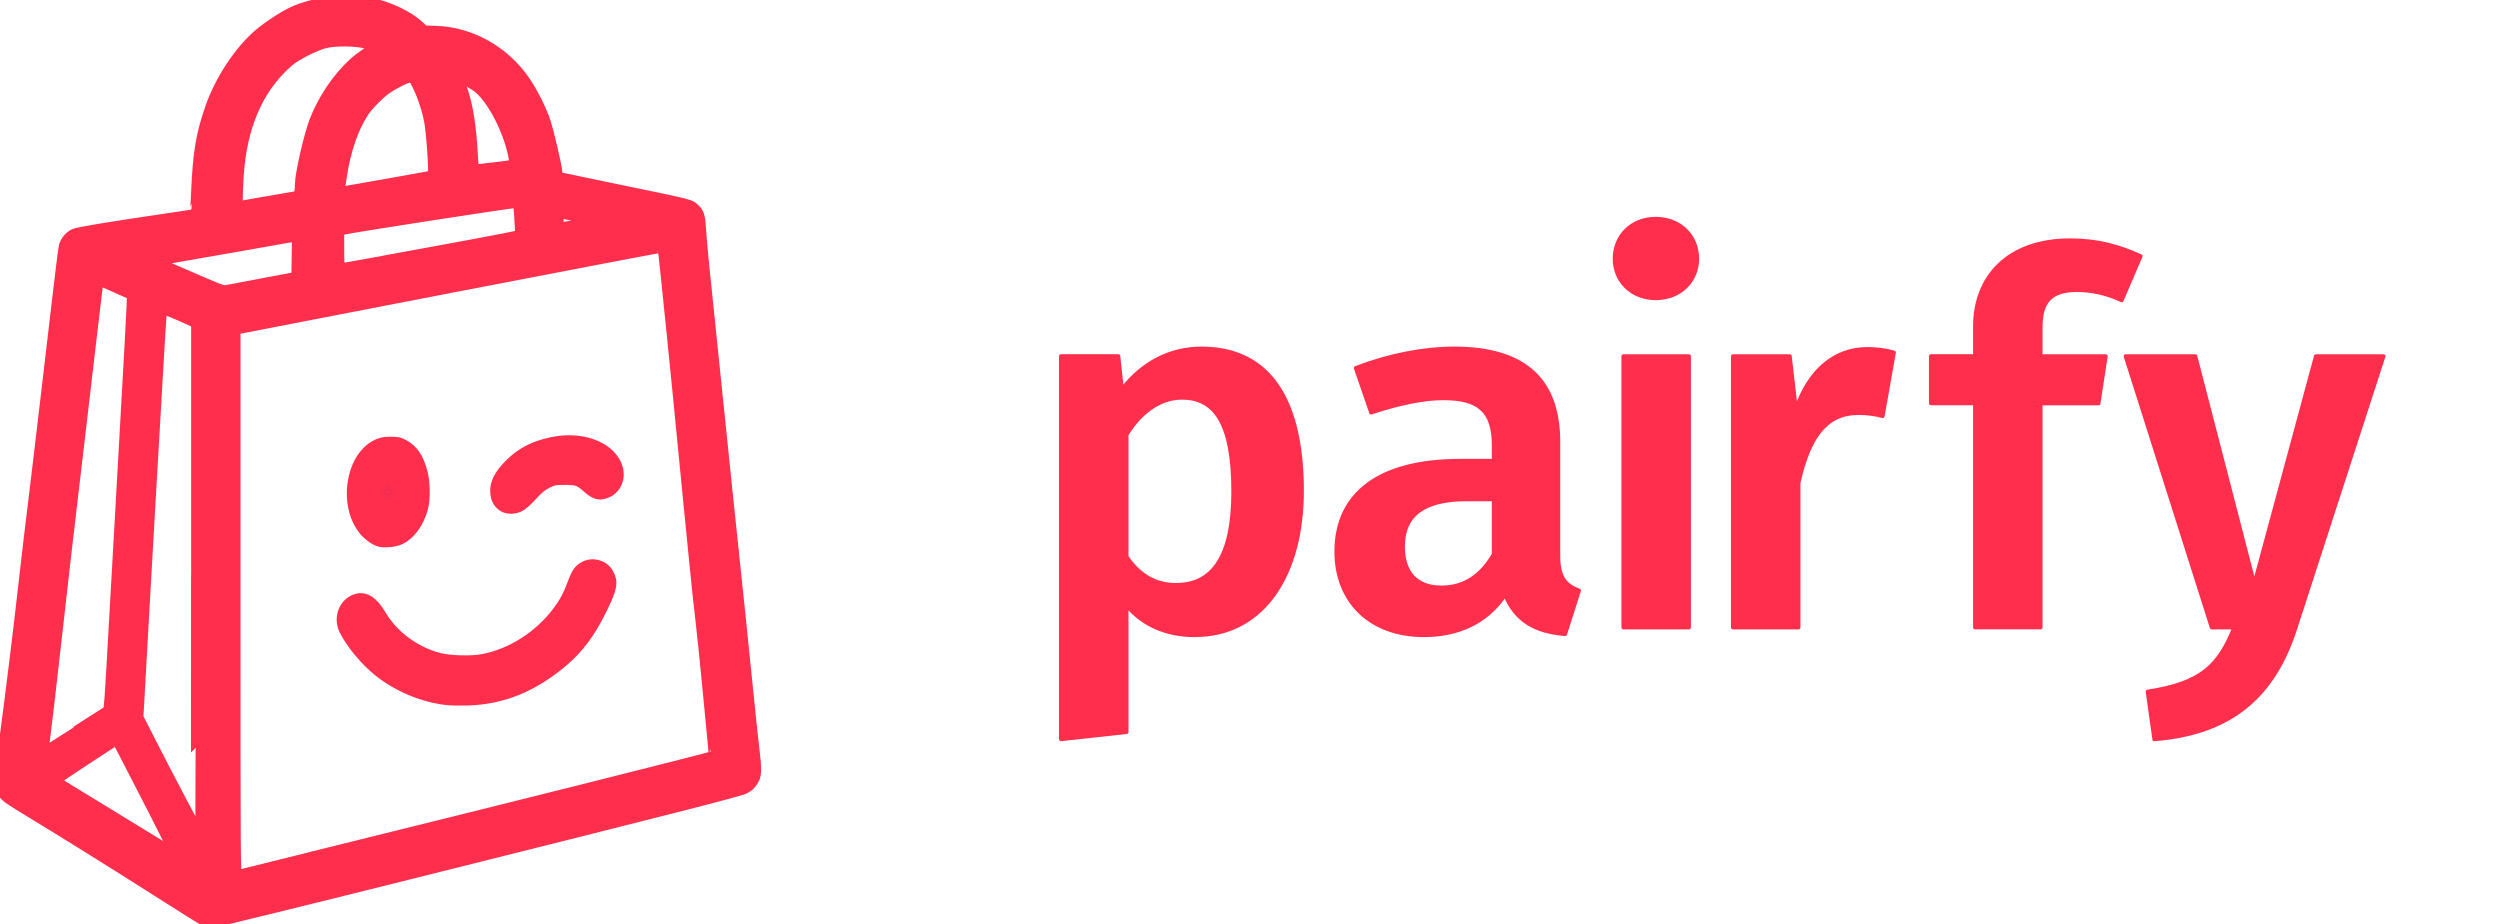
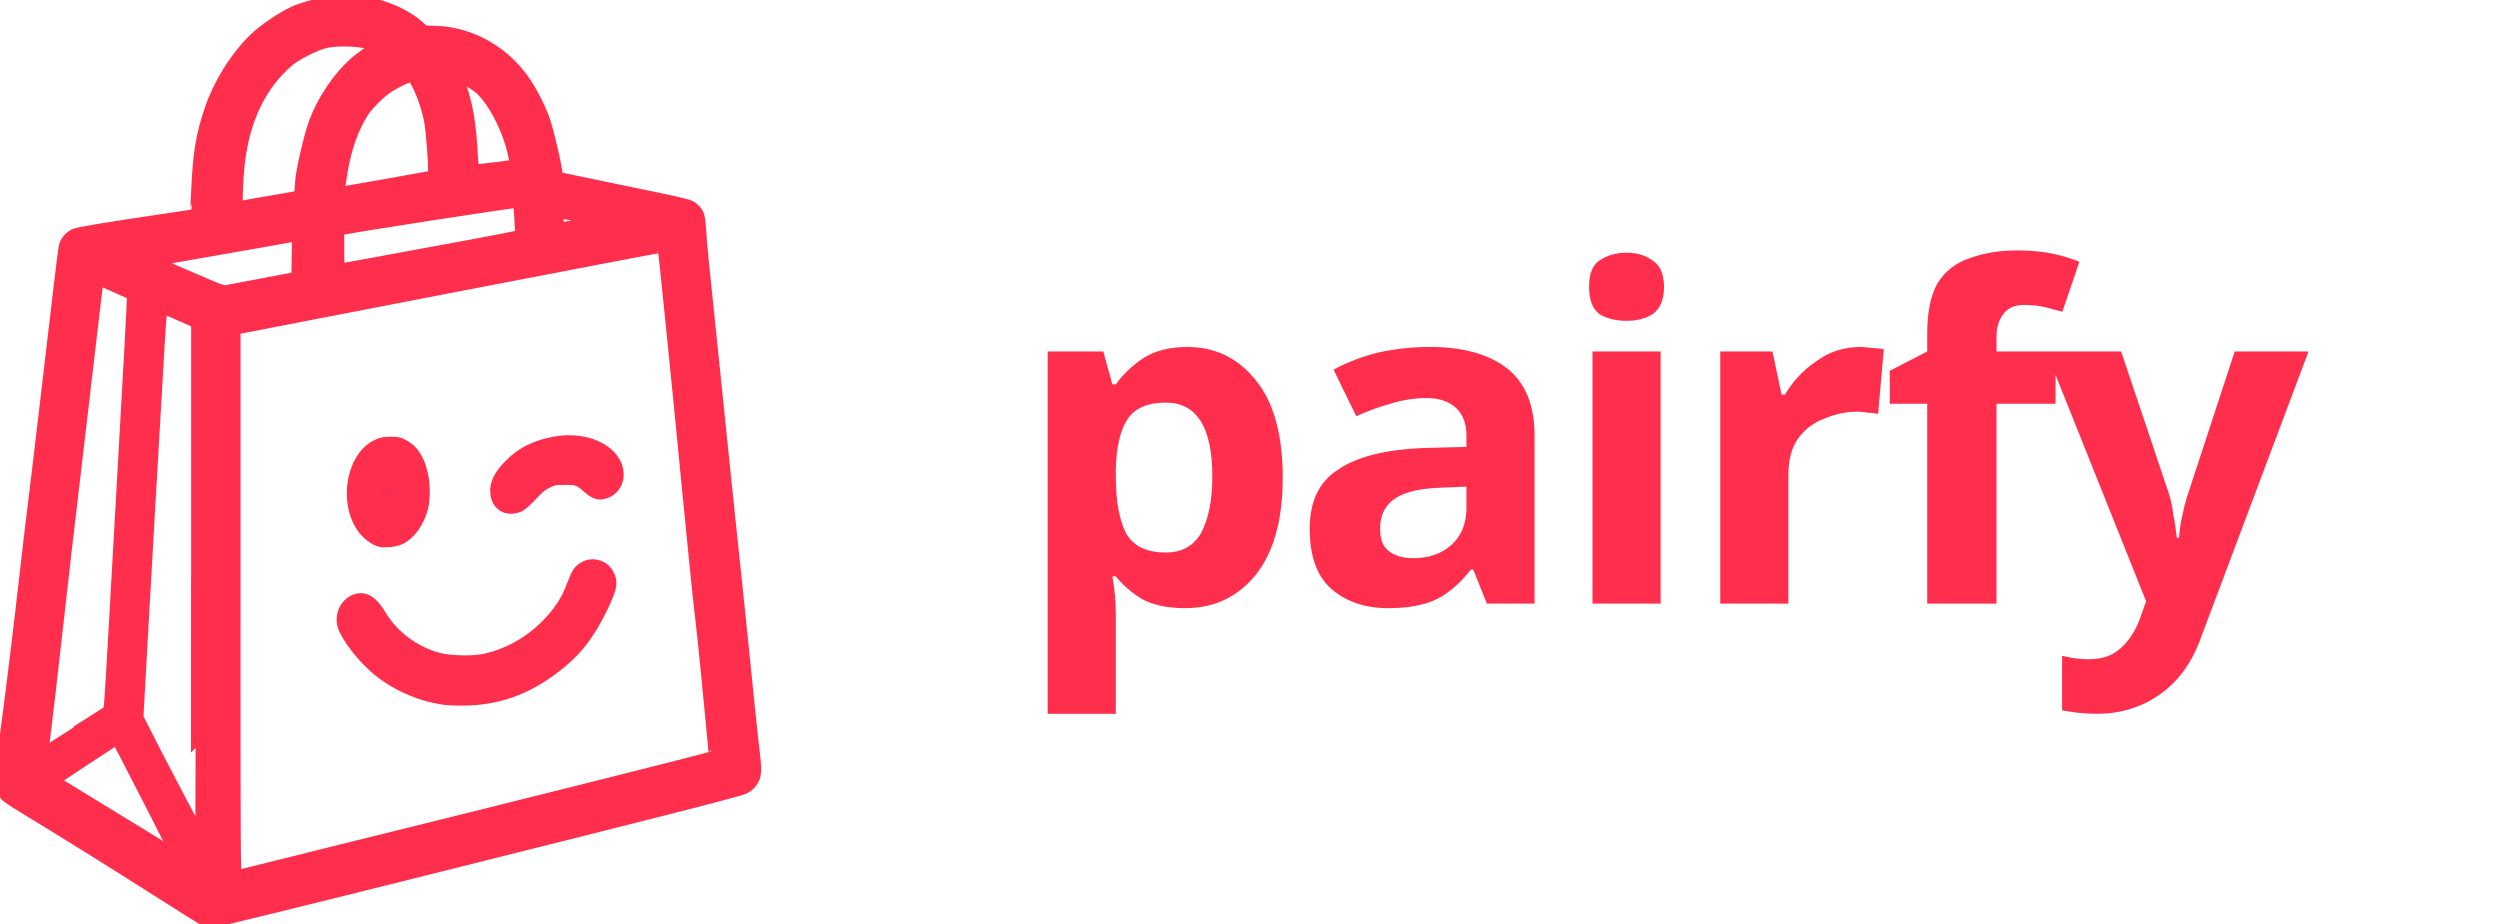
<svg xmlns="http://www.w3.org/2000/svg" width="130" height="48" viewBox="0 0 34.396 12.7" version="1.1" id="svg5">
  <defs id="defs2" />
  <g id="layer1">
    <g id="g11307">
-       <g id="g39821" transform="translate(-0.5291667)">
-         <path d="m 17.059,4.795 c -0.402,0 -0.797,0.176 -1.094,0.564 l -0.049,-0.459 h -0.79 v 5.271 l 0.903,-0.099 V 8.33 c 0.233,0.275 0.557,0.409 0.938,0.409 0.945,0 1.475,-0.84 1.475,-1.983 0,-1.192 -0.409,-1.961 -1.383,-1.961 z M 16.713,8.048 c -0.282,0 -0.508,-0.127 -0.684,-0.388 V 5.98 c 0.176,-0.289 0.445,-0.508 0.762,-0.508 0.452,0 0.706,0.346 0.706,1.291 0,0.903 -0.289,1.284 -0.783,1.284 z" style="font-weight:500;font-size:7.056px;line-height:1.25;font-family:'Fira Sans';-inkscape-font-specification:'Fira Sans Medium';letter-spacing:0.312px;fill:#ff2e4d;stroke:#ff2e4d;stroke-width:0.053;stroke-linecap:round;stroke-linejoin:round;paint-order:stroke fill markers" id="path35847" />
-         <path d="M 21.969,7.646 V 6.079 c 0,-0.826 -0.437,-1.284 -1.432,-1.284 -0.423,0 -0.896,0.092 -1.355,0.268 l 0.212,0.614 c 0.374,-0.127 0.734,-0.198 0.988,-0.198 0.48,0 0.699,0.162 0.699,0.649 V 6.34 H 20.615 c -1.087,0 -1.7,0.437 -1.7,1.249 0,0.677 0.459,1.15 1.207,1.15 0.445,0 0.854,-0.162 1.115,-0.557 0.148,0.36 0.416,0.508 0.826,0.543 l 0.191,-0.6 C 22.068,8.055 21.969,7.949 21.969,7.646 Z M 20.361,8.083 c -0.346,0 -0.529,-0.205 -0.529,-0.564 0,-0.437 0.289,-0.649 0.875,-0.649 h 0.374 v 0.755 C 20.911,7.921 20.678,8.083 20.361,8.083 Z" style="font-weight:500;font-size:7.056px;line-height:1.25;font-family:'Fira Sans';-inkscape-font-specification:'Fira Sans Medium';letter-spacing:0.312px;fill:#ff2e4d;stroke:#ff2e4d;stroke-width:0.053;stroke-linecap:round;stroke-linejoin:round;paint-order:stroke fill markers" id="path35849" />
-         <path d="m 23.308,3.01 c -0.332,0 -0.564,0.24 -0.564,0.55 0,0.303 0.233,0.543 0.564,0.543 0.339,0 0.572,-0.24 0.572,-0.543 0,-0.31 -0.233,-0.55 -0.572,-0.55 z m 0.459,1.891 H 22.864 v 3.732 h 0.903 z" style="font-weight:500;font-size:7.056px;line-height:1.25;font-family:'Fira Sans';-inkscape-font-specification:'Fira Sans Medium';letter-spacing:0.312px;fill:#ff2e4d;stroke:#ff2e4d;stroke-width:0.053;stroke-linecap:round;stroke-linejoin:round;paint-order:stroke fill markers" id="path35851" />
-         <path d="m 26.213,4.802 c -0.437,0 -0.797,0.296 -0.974,0.833 l -0.085,-0.734 h -0.783 v 3.732 h 0.903 v -1.99 c 0.141,-0.628 0.374,-0.96 0.826,-0.96 0.127,0 0.219,0.014 0.332,0.042 l 0.155,-0.875 c -0.12,-0.035 -0.24,-0.049 -0.374,-0.049 z" style="font-weight:500;font-size:7.056px;line-height:1.25;font-family:'Fira Sans';-inkscape-font-specification:'Fira Sans Medium';letter-spacing:0.312px;fill:#ff2e4d;stroke:#ff2e4d;stroke-width:0.053;stroke-linecap:round;stroke-linejoin:round;paint-order:stroke fill markers" id="path35853" />
-         <path d="m 29.106,3.991 c 0.176,0 0.388,0.035 0.614,0.141 L 29.981,3.525 C 29.691,3.391 29.388,3.306 29.014,3.306 c -0.861,0 -1.312,0.508 -1.312,1.185 v 0.409 h -0.607 v 0.649 h 0.607 v 3.083 h 0.903 V 5.55 h 0.797 l 0.099,-0.649 H 28.605 V 4.506 c 0,-0.353 0.134,-0.515 0.501,-0.515 z" style="font-weight:500;font-size:7.056px;line-height:1.25;font-family:'Fira Sans';-inkscape-font-specification:'Fira Sans Medium';letter-spacing:0.312px;fill:#ff2e4d;stroke:#ff2e4d;stroke-width:0.053;stroke-linecap:round;stroke-linejoin:round;paint-order:stroke fill markers" id="path35855" />
-         <path d="M 33.323,4.901 H 32.392 L 31.545,8.034 30.734,4.901 h -0.96 l 1.185,3.732 h 0.31 c -0.212,0.529 -0.452,0.769 -1.192,0.882 l 0.092,0.656 c 1.108,-0.085 1.658,-0.649 1.94,-1.524 z" style="font-weight:500;font-size:7.056px;line-height:1.25;font-family:'Fira Sans';-inkscape-font-specification:'Fira Sans Medium';letter-spacing:0.312px;fill:#ff2e4d;stroke:#ff2e4d;stroke-width:0.053;stroke-linecap:round;stroke-linejoin:round;paint-order:stroke fill markers" id="path35857" />
-         <rect style="fill:#000000;fill-opacity:0;stroke:none;stroke-width:0.104;stroke-linecap:round;stroke-linejoin:round;paint-order:stroke markers fill" id="rect36687" width="0.397" height="10.525" x="18.478" y="1.009" />
-         <rect style="fill:#000000;fill-opacity:0;stroke:none;stroke-width:0.103;stroke-linecap:round;stroke-linejoin:round;paint-order:stroke markers fill" id="rect36687-3" width="0.397" height="10.365" x="22.295" y="1.567" />
-         <rect style="fill:#000000;fill-opacity:0;stroke:none;stroke-width:0.1;stroke-linecap:round;stroke-linejoin:round;paint-order:stroke markers fill" id="rect36687-3-6" width="0.397" height="9.906" x="23.923" y="1.189" />
-         <rect style="fill:#000000;fill-opacity:0;stroke:none;stroke-width:0.097;stroke-linecap:round;stroke-linejoin:round;paint-order:stroke markers fill" id="rect36687-3-6-5" width="0.397" height="9.219" x="26.642" y="2.292" />
-       </g>
      <g id="g847">
        <path style="fill:#000000;fill-opacity:0.03;stroke:#2563eb;stroke-width:0.079;stroke-miterlimit:4;stroke-dasharray:none;stroke-opacity:0" d="m 5.314,6.98 c -0.002,-5.961e-4 -0.007,-0.004 -0.04,-0.023 -0.015,-0.008 -0.033,-0.019 -0.041,-0.024 -0.008,-0.005 -0.018,-0.011 -0.023,-0.013 -0.004,-0.002 -0.019,-0.011 -0.034,-0.019 -0.014,-0.008 -0.03,-0.017 -0.036,-0.021 -0.012,-0.007 -0.022,-0.013 -0.037,-0.021 -0.006,-0.003 -0.011,-0.006 -0.012,-0.007 -7.948e-4,-7.949e-4 -0.002,-0.003 -0.003,-0.004 l -0.001,-0.003 1.471e-4,-0.128 1.491e-4,-0.128 0.002,-0.003 c 0.002,-0.003 0.003,-0.004 0.009,-0.007 0.004,-0.002 0.011,-0.006 0.017,-0.01 0.014,-0.008 0.027,-0.016 0.035,-0.02 0.003,-0.002 0.009,-0.005 0.013,-0.007 0.004,-0.002 0.019,-0.011 0.034,-0.02 0.015,-0.009 0.031,-0.018 0.037,-0.021 0.005,-0.003 0.013,-0.008 0.018,-0.011 0.005,-0.003 0.013,-0.008 0.019,-0.011 0.006,-0.003 0.018,-0.01 0.027,-0.016 l 0.017,-0.01 h 0.004 c 0.004,0 0.004,0 0.016,0.007 0.007,0.004 0.015,0.009 0.019,0.011 0.004,0.002 0.018,0.01 0.032,0.018 0.014,0.008 0.028,0.016 0.031,0.018 0.003,0.002 0.013,0.007 0.02,0.012 0.008,0.005 0.016,0.009 0.019,0.011 0.005,0.003 0.029,0.017 0.033,0.019 0.001,5.962e-4 0.007,0.004 0.013,0.008 0.006,0.004 0.012,0.007 0.013,0.008 0.015,0.008 0.03,0.017 0.031,0.018 7.949e-4,5.96e-4 0.002,0.002 0.003,0.004 l 0.001,0.003 -6e-6,0.127 -6.1e-6,0.127 -0.001,0.003 c -0.002,0.004 -0.004,0.006 -0.013,0.011 -0.011,0.006 -0.024,0.013 -0.028,0.016 -0.002,0.001 -0.014,0.008 -0.025,0.015 -0.03,0.017 -0.062,0.036 -0.069,0.039 -0.003,0.002 -0.013,0.008 -0.023,0.014 -0.01,0.006 -0.021,0.012 -0.024,0.014 -0.003,0.002 -0.011,0.006 -0.017,0.01 -0.006,0.004 -0.015,0.008 -0.018,0.011 -0.007,0.004 -0.007,0.004 -0.011,0.004 -0.002,8.55e-5 -0.005,-7.95e-5 -0.005,-3.975e-4 z m -0.004,-0.055 V 6.895 l -0.008,-0.013 c -0.004,-0.007 -0.01,-0.016 -0.012,-0.02 -0.002,-0.004 -0.009,-0.016 -0.015,-0.026 L 5.264,6.817 h -0.051 -0.051 l -0.016,0.01 c -0.009,0.005 -0.019,0.011 -0.022,0.013 l -0.006,0.003 0.006,0.003 c 0.008,0.005 0.034,0.02 0.047,0.027 0.006,0.003 0.022,0.013 0.035,0.02 0.027,0.016 0.027,0.016 0.053,0.03 0.01,0.006 0.025,0.015 0.035,0.02 0.009,0.005 0.017,0.01 0.017,0.01 1.987e-4,5.9e-6 3.976e-4,-0.013 3.976e-4,-0.029 z m 0.028,0.022 c 0.024,-0.014 0.035,-0.02 0.042,-0.024 0.004,-0.002 0.007,-0.004 0.007,-0.004 1.35e-4,0 0.001,-5.962e-4 0.002,-0.001 0.001,-7.949e-4 0.013,-0.007 0.025,-0.015 0.023,-0.013 0.056,-0.032 0.063,-0.036 0.002,-0.001 0.01,-0.006 0.017,-0.01 0.019,-0.011 0.023,-0.013 0.023,-0.014 -2e-6,-1.59e-4 -0.002,-0.002 -0.005,-0.003 -0.003,-0.002 -0.009,-0.005 -0.014,-0.008 -0.005,-0.003 -0.012,-0.007 -0.017,-0.01 l -0.009,-0.005 -0.051,9.8e-6 -0.051,1.2e-5 -0.003,0.006 c -0.002,0.003 -0.007,0.013 -0.013,0.022 -0.005,0.009 -0.013,0.022 -0.017,0.029 -0.004,0.007 -0.009,0.015 -0.011,0.018 l -0.003,0.005 -5.9e-6,0.029 c -4e-6,0.016 1.213e-4,0.029 1.987e-4,0.029 1.55e-4,0 0.006,-0.003 0.012,-0.007 z m -0.011,-0.097 c 0.005,-0.008 0.011,-0.019 0.014,-0.024 l 0.005,-0.009 -0.028,-1.491e-4 c -0.016,-8.14e-5 -0.028,-4.76e-5 -0.028,7.56e-5 -1.253e-4,1.251e-4 0.004,0.007 0.009,0.016 0.005,0.009 0.011,0.02 0.014,0.024 0.003,0.005 0.005,0.008 0.005,0.008 1.987e-4,-1.986e-4 0.004,-0.007 0.009,-0.015 z M 5.111,6.827 c 0.001,-9.937e-4 0.005,-0.003 0.007,-0.004 0.002,-0.001 0.005,-0.003 0.006,-0.003 7.949e-4,-3.976e-4 0.007,-0.004 0.014,-0.008 0.007,-0.004 0.014,-0.008 0.016,-0.009 l 0.004,-0.002 0.009,-0.015 c 0.016,-0.028 0.04,-0.068 0.04,-0.068 0,-1.032e-4 -0.001,-0.002 -0.003,-0.004 -0.003,-0.005 -0.013,-0.022 -0.021,-0.035 -0.003,-0.005 -0.008,-0.013 -0.011,-0.018 -0.003,-0.004 -0.005,-0.009 -0.005,-0.009 -3.974e-4,-5.962e-4 -0.003,-0.004 -0.005,-0.008 l -0.004,-0.007 -0.014,-0.008 c -0.014,-0.008 -0.024,-0.014 -0.031,-0.018 l -0.004,-0.002 v 0.111 c 0,0.061 1.708e-4,0.111 3.974e-4,0.111 1.987e-4,0 0.002,-7.951e-4 0.003,-0.002 z M 5.528,6.717 V 6.606 L 5.527,6.607 c -0.003,0.002 -0.032,0.019 -0.041,0.024 -0.004,0.002 -0.007,0.004 -0.007,0.004 -8.75e-5,1.848e-4 -0.002,0.004 -0.005,0.008 -0.002,0.004 -0.009,0.016 -0.015,0.026 -0.006,0.01 -0.012,0.02 -0.013,0.022 -0.003,0.005 -0.01,0.017 -0.011,0.019 -7.951e-4,0.001 -0.002,0.003 -0.003,0.005 -0.001,0.002 -0.001,0.003 -7.95e-4,0.003 3.974e-4,5.962e-4 0.003,0.004 0.005,0.008 0.027,0.047 0.042,0.072 0.043,0.073 5.962e-4,5.961e-4 0.006,0.004 0.012,0.008 0.006,0.004 0.017,0.01 0.024,0.014 0.007,0.004 0.013,0.007 0.013,0.007 1.986e-4,6e-6 3.974e-4,-0.05 3.974e-4,-0.111 z m -0.279,0.075 c -5.962e-4,-9.936e-4 -0.005,-0.009 -0.01,-0.017 -0.005,-0.008 -0.011,-0.02 -0.014,-0.025 -0.003,-0.005 -0.006,-0.01 -0.006,-0.01 0,-0.002 -0.002,5.961e-4 -0.008,0.012 -0.004,0.007 -0.01,0.018 -0.014,0.024 -0.004,0.006 -0.008,0.013 -0.009,0.015 l -0.002,0.003 h 0.032 0.032 z m 0.114,-0.005 c 0.008,-0.013 0.024,-0.041 0.032,-0.055 l 0.008,-0.015 -0.007,-0.012 c -0.004,-0.007 -0.01,-0.016 -0.013,-0.022 -0.003,-0.005 -0.009,-0.015 -0.012,-0.021 -0.004,-0.006 -0.008,-0.014 -0.01,-0.017 l -0.003,-0.005 -0.041,-7.9e-6 -0.041,-5.9e-6 -0.002,0.003 c -0.002,0.003 -0.016,0.027 -0.034,0.058 l -0.009,0.016 9.938e-4,0.002 c 0.004,0.007 0.016,0.027 0.025,0.043 0.003,0.005 0.009,0.015 0.012,0.021 l 0.007,0.011 0.041,-1.469e-4 0.041,-1.492e-4 0.004,-0.007 z m 0.085,0.006 c 0,-1.987e-4 -0.003,-0.005 -0.006,-0.011 -0.003,-0.006 -0.01,-0.018 -0.015,-0.027 -0.005,-0.009 -0.01,-0.017 -0.01,-0.017 -1.588e-4,-4e-6 -0.003,0.005 -0.007,0.012 -0.004,0.007 -0.008,0.014 -0.01,0.017 -0.006,0.01 -0.015,0.025 -0.015,0.026 -1.075e-4,1.987e-4 0.014,3.974e-4 0.031,3.974e-4 0.017,0 0.031,-1.945e-4 0.031,-3.974e-4 z M 5.235,6.669 c 0.009,-0.015 0.016,-0.027 0.016,-0.027 0,-1.43e-4 -0.014,-1.987e-4 -0.032,-1.987e-4 -0.018,0 -0.032,1.094e-4 -0.032,1.987e-4 0,1.332e-4 0.002,0.003 0.004,0.006 0.002,0.003 0.005,0.009 0.007,0.012 0.003,0.005 0.011,0.019 0.016,0.027 0.001,0.003 0.003,0.006 0.004,0.007 7.949e-4,0.001 0.002,0.002 0.002,0.002 1.987e-4,-1.987e-4 0.007,-0.013 0.016,-0.027 z m 0.186,0.022 c 0.002,-0.003 0.006,-0.01 0.009,-0.016 0.003,-0.006 0.009,-0.016 0.013,-0.022 0.004,-0.006 0.007,-0.012 0.007,-0.012 0,-1.152e-4 -0.014,-1.987e-4 -0.032,-1.987e-4 h -0.032 l 0.007,0.012 c 0.004,0.007 0.008,0.013 0.009,0.015 9.937e-4,0.002 0.005,0.008 0.008,0.014 0.004,0.006 0.007,0.012 0.007,0.013 3.975e-4,7.95e-4 7.949e-4,0.001 9.936e-4,0.001 1.989e-4,1.9e-6 0.002,-0.002 0.004,-0.005 z M 5.264,6.617 c 0.001,-0.002 0.02,-0.034 0.036,-0.062 l 0.01,-0.017 v -0.029 c 0,-0.02 -1.887e-4,-0.029 -5.962e-4,-0.029 -3.974e-4,0 -0.003,0.002 -0.007,0.004 -0.003,0.002 -0.007,0.004 -0.009,0.005 -0.001,7.949e-4 -0.006,0.004 -0.011,0.007 -0.008,0.004 -0.024,0.014 -0.029,0.017 -0.001,5.962e-4 -0.006,0.003 -0.01,0.006 -0.005,0.003 -0.013,0.007 -0.018,0.01 -0.005,0.003 -0.016,0.01 -0.025,0.015 -0.009,0.005 -0.025,0.014 -0.036,0.021 -0.018,0.01 -0.025,0.014 -0.042,0.024 -0.003,0.001 -0.005,0.003 -0.005,0.003 -1.073e-4,3.974e-4 0.001,0.001 0.003,0.002 0.002,7.949e-4 0.004,0.002 0.006,0.003 0.028,0.017 0.035,0.021 0.035,0.021 3.974e-4,3.975e-4 0.021,5.963e-4 0.051,5.963e-4 h 0.05 z m 0.083,0.002 c 0,-3.974e-4 -0.002,-0.004 -0.009,-0.015 -0.007,-0.012 -0.009,-0.016 -0.014,-0.025 -0.003,-0.005 -0.005,-0.009 -0.006,-0.009 -7.951e-4,-7.95e-4 -5.962e-4,-7.95e-4 -0.008,0.011 -0.003,0.006 -0.019,0.034 -0.02,0.035 -5.963e-4,9.936e-4 -9.937e-4,0.002 -9.937e-4,0.002 -1.8e-6,1.988e-4 0.013,3.974e-4 0.029,3.974e-4 0.016,0 0.029,-1.37e-4 0.029,-3.974e-4 z m 0.133,-0.004 c 0.004,-0.002 0.008,-0.005 0.01,-0.006 0.002,-9.935e-4 0.009,-0.005 0.017,-0.01 l 0.013,-0.008 -0.014,-0.008 c -0.008,-0.004 -0.015,-0.009 -0.017,-0.01 -0.003,-0.002 -0.014,-0.008 -0.071,-0.041 -0.008,-0.005 -0.016,-0.01 -0.019,-0.011 -0.002,-0.001 -0.004,-0.002 -0.004,-0.002 -1.31e-4,0 -0.004,-0.002 -0.008,-0.005 -0.004,-0.002 -0.012,-0.007 -0.017,-0.01 -0.005,-0.003 -0.012,-0.007 -0.014,-0.008 -0.01,-0.006 -0.028,-0.016 -0.028,-0.016 -1.77e-4,0 -3.975e-4,0.013 -3.975e-4,0.029 l 6e-6,0.029 0.007,0.012 c 0.004,0.006 0.01,0.017 0.014,0.023 0.004,0.006 0.009,0.016 0.013,0.022 0.003,0.006 0.007,0.012 0.009,0.015 0.001,0.002 0.003,0.005 0.004,0.006 l 0.001,0.002 h 0.05 0.05 l 0.007,-0.004 z" id="path1011" />
        <g id="g1591" transform="scale(0.9999715)" style="fill:#ff2e4d;fill-opacity:1;stroke:#ff2e4d;stroke-width:0.132;stroke-linecap:round;stroke-linejoin:round;stroke-miterlimit:4;stroke-dasharray:none;stroke-opacity:1;paint-order:stroke markers fill">
          <path style="fill:#ff2e4d;fill-opacity:1;stroke:#ff2e4d;stroke-width:0.132;stroke-linecap:round;stroke-linejoin:round;stroke-miterlimit:4;stroke-dasharray:none;stroke-opacity:1;paint-order:stroke markers fill" d="m 2.807,12.675 c -0.027,-0.014 -0.325,-0.202 -0.664,-0.417 -0.592,-0.377 -1.221,-0.769 -1.798,-1.12 -0.241,-0.147 -0.277,-0.173 -0.307,-0.228 -0.056,-0.102 -0.054,-0.201 0.018,-0.729 0.08,-0.591 0.199,-1.561 0.281,-2.292 0.035,-0.31 0.079,-0.685 0.098,-0.832 0.019,-0.148 0.057,-0.46 0.084,-0.695 0.027,-0.235 0.087,-0.742 0.133,-1.126 0.046,-0.385 0.112,-0.948 0.147,-1.252 0.035,-0.304 0.07,-0.576 0.078,-0.604 0.018,-0.066 0.073,-0.131 0.139,-0.165 0.049,-0.025 0.465,-0.094 1.358,-0.225 0.165,-0.024 0.303,-0.046 0.305,-0.048 0.002,-0.002 0.01,-0.14 0.017,-0.306 0.023,-0.538 0.065,-0.789 0.196,-1.164 0.13,-0.372 0.393,-0.771 0.659,-1.001 0.13,-0.112 0.344,-0.252 0.482,-0.316 0.243,-0.112 0.63,-0.176 0.897,-0.148 0.316,0.033 0.654,0.174 0.848,0.353 l 0.061,0.056 0.166,0.006 c 0.485,0.017 0.952,0.284 1.235,0.708 0.103,0.154 0.221,0.393 0.273,0.553 0.043,0.134 0.142,0.555 0.156,0.667 l 0.01,0.08 0.072,0.016 c 0.04,0.009 0.327,0.069 0.639,0.133 1.153,0.238 1.099,0.224 1.173,0.292 0.061,0.056 0.075,0.103 0.087,0.302 0.006,0.104 0.025,0.316 0.041,0.47 0.016,0.154 0.051,0.494 0.078,0.756 0.027,0.262 0.077,0.746 0.111,1.077 0.034,0.331 0.088,0.85 0.119,1.154 0.031,0.304 0.076,0.726 0.098,0.937 0.044,0.408 0.134,1.28 0.216,2.092 0.027,0.269 0.059,0.567 0.071,0.662 0.03,0.24 0.029,0.336 -4.76e-4,0.395 -0.034,0.067 -0.075,0.11 -0.136,0.141 -0.071,0.036 -1.013,0.277 -4.402,1.124 -1.588,0.397 -2.91,0.722 -2.939,0.722 -0.028,0 -0.073,-0.011 -0.1,-0.025 z m 1.449,-0.883 c 2.529,-0.624 5.543,-1.379 5.56,-1.394 0.003,-0.002 -0.011,-0.167 -0.031,-0.366 -0.02,-0.199 -0.052,-0.534 -0.072,-0.746 -0.02,-0.212 -0.054,-0.539 -0.076,-0.728 -0.022,-0.189 -0.06,-0.538 -0.083,-0.777 -0.023,-0.239 -0.071,-0.72 -0.106,-1.07 -0.035,-0.35 -0.085,-0.866 -0.112,-1.147 -0.027,-0.281 -0.071,-0.722 -0.098,-0.979 -0.027,-0.258 -0.065,-0.626 -0.084,-0.818 -0.019,-0.192 -0.038,-0.352 -0.041,-0.355 -0.003,-0.003 -0.159,0.024 -0.346,0.06 -0.187,0.036 -0.371,0.071 -0.41,0.078 -0.038,0.007 -0.397,0.076 -0.798,0.153 -0.4,0.077 -0.957,0.184 -1.238,0.238 -0.281,0.054 -1.088,0.21 -1.794,0.347 l -1.284,0.249 -1e-5,3.754 c -9e-6,3.569 0.001,3.754 0.024,3.747 0.013,-0.004 0.459,-0.114 0.99,-0.245 z m 1.889,-2.157 c -0.328,-0.037 -0.675,-0.182 -0.938,-0.392 -0.183,-0.146 -0.377,-0.378 -0.473,-0.569 -0.088,-0.174 -0.006,-0.386 0.17,-0.438 0.121,-0.036 0.235,0.038 0.342,0.221 0.165,0.283 0.471,0.509 0.801,0.593 0.152,0.038 0.445,0.045 0.602,0.014 0.39,-0.077 0.766,-0.318 1.016,-0.65 0.096,-0.128 0.146,-0.221 0.214,-0.402 0.052,-0.139 0.085,-0.184 0.165,-0.225 0.112,-0.058 0.264,-0.015 0.325,0.09 0.076,0.131 0.064,0.204 -0.083,0.506 -0.154,0.317 -0.32,0.541 -0.537,0.724 -0.416,0.35 -0.826,0.517 -1.311,0.534 -0.099,0.003 -0.231,5.5e-4 -0.292,-0.006 z m -0.982,-2.203 c -0.04,-0.02 -0.1,-0.067 -0.135,-0.104 -0.314,-0.336 -0.223,-1.038 0.158,-1.217 0.063,-0.029 0.098,-0.036 0.189,-0.036 0.098,-1e-5 0.121,0.005 0.186,0.041 0.128,0.071 0.204,0.184 0.256,0.383 0.037,0.14 0.04,0.365 0.007,0.492 -0.052,0.199 -0.173,0.367 -0.312,0.434 -0.046,0.022 -0.102,0.034 -0.173,0.038 -0.092,0.005 -0.114,0.001 -0.177,-0.031 z m 1.763,-0.454 c -0.073,-0.045 -0.109,-0.108 -0.115,-0.206 -0.008,-0.123 0.051,-0.241 0.193,-0.385 0.166,-0.168 0.354,-0.263 0.619,-0.313 0.38,-0.072 0.745,0.06 0.86,0.31 0.08,0.175 0.007,0.361 -0.163,0.412 -0.083,0.025 -0.141,0.006 -0.231,-0.072 -0.126,-0.11 -0.147,-0.118 -0.316,-0.118 -0.138,-1.8e-4 -0.153,0.003 -0.24,0.045 -0.073,0.036 -0.118,0.073 -0.207,0.17 -0.068,0.075 -0.138,0.136 -0.174,0.154 -0.075,0.036 -0.17,0.037 -0.227,0.002 z m -4.771,4.27 c -0.481,-0.938 -0.544,-1.059 -0.552,-1.06 -0.011,-0.001 -0.838,0.543 -0.838,0.552 2.22e-4,0.004 0.191,0.122 0.423,0.263 0.233,0.141 0.599,0.365 0.814,0.498 0.215,0.133 0.394,0.241 0.397,0.238 0.003,-0.002 -0.107,-0.223 -0.245,-0.491 z m 0.541,-3.339 v -3.461 l -0.226,-0.101 c -0.137,-0.061 -0.229,-0.096 -0.235,-0.087 -0.005,0.008 -0.02,0.214 -0.034,0.459 -0.023,0.417 -0.106,1.844 -0.135,2.327 -0.007,0.119 -0.046,0.803 -0.086,1.52 l -0.073,1.303 0.199,0.39 c 0.199,0.391 0.579,1.111 0.585,1.111 0.002,10e-6 0.004,-1.557 0.004,-3.461 z m -1.667,2.156 c 0.232,-0.148 0.431,-0.276 0.444,-0.283 0.025,-0.016 0.025,-0.016 0.104,-1.427 0.024,-0.423 0.068,-1.204 0.098,-1.735 0.095,-1.664 0.143,-2.555 0.138,-2.559 -0.003,-0.002 -0.106,-0.048 -0.229,-0.103 l -0.224,-0.099 -0.01,0.065 c -0.005,0.036 -0.035,0.288 -0.067,0.562 -0.031,0.273 -0.101,0.865 -0.154,1.315 -0.144,1.211 -0.286,2.437 -0.357,3.085 -0.05,0.456 -0.12,1.052 -0.165,1.41 -0.003,0.021 -0.004,0.038 -0.002,0.038 0.002,0 0.192,-0.121 0.424,-0.269 z m 2.584,-6.171 0.462,-0.087 0.004,-0.278 0.004,-0.278 -0.032,0.008 c -0.017,0.004 -0.328,0.059 -0.689,0.122 -1.022,0.177 -1.2,0.209 -1.207,0.216 -0.004,0.004 0.009,0.013 0.029,0.02 0.019,0.007 0.173,0.073 0.341,0.146 0.517,0.225 0.54,0.233 0.586,0.226 0.023,-0.004 0.25,-0.047 0.504,-0.095 z m 1.668,-0.311 c 0.839,-0.152 1.765,-0.325 1.824,-0.342 l 0.05,-0.014 -0.005,-0.087 c -0.015,-0.288 -0.022,-0.346 -0.037,-0.346 -0.074,0 -2.208,0.33 -2.405,0.372 l -0.038,0.008 v 0.258 c 0,0.158 0.005,0.258 0.014,0.258 0.007,0 0.277,-0.048 0.598,-0.106 z m 2.674,-0.496 c 0.133,-0.023 0.247,-0.042 0.252,-0.043 0.005,-4.3e-4 -0.095,-0.023 -0.222,-0.05 -0.127,-0.027 -0.249,-0.053 -0.272,-0.057 -0.038,-0.008 -0.04,-0.006 -0.032,0.025 0.005,0.018 0.009,0.064 0.009,0.1 1.38e-4,0.036 0.005,0.066 0.011,0.066 0.006,-1e-5 0.12,-0.019 0.253,-0.042 z m -4.321,-0.314 c 0.188,-0.034 0.372,-0.066 0.408,-0.071 0.058,-0.009 0.066,-0.014 0.073,-0.052 0.005,-0.023 0.009,-0.075 0.009,-0.116 0,-0.14 0.124,-0.681 0.201,-0.878 0.116,-0.296 0.31,-0.584 0.532,-0.789 0.094,-0.087 0.264,-0.201 0.3,-0.201 0.009,0 0.017,-0.006 0.017,-0.013 0,-0.007 -0.052,-0.027 -0.115,-0.045 -0.152,-0.043 -0.456,-0.047 -0.598,-0.007 -0.144,0.04 -0.388,0.166 -0.485,0.249 -0.383,0.33 -0.609,0.805 -0.676,1.416 -0.022,0.205 -0.035,0.568 -0.02,0.568 0.007,0 0.167,-0.028 0.355,-0.062 z m 1.245,-0.17 c 0.073,-0.012 0.306,-0.053 0.518,-0.091 0.212,-0.038 0.424,-0.076 0.472,-0.085 l 0.087,-0.016 v -0.072 c 0,-0.143 -0.029,-0.522 -0.05,-0.645 -0.027,-0.162 -0.095,-0.371 -0.167,-0.515 -0.054,-0.108 -0.06,-0.114 -0.099,-0.11 -0.055,0.006 -0.237,0.098 -0.33,0.167 -0.101,0.075 -0.239,0.215 -0.297,0.303 -0.15,0.227 -0.253,0.528 -0.309,0.9 -0.029,0.194 -0.029,0.202 0.01,0.193 0.017,-0.004 0.091,-0.017 0.164,-0.029 z m 1.9,-0.301 c 0.318,-0.039 0.3,-0.033 0.29,-0.103 -0.054,-0.347 -0.278,-0.803 -0.482,-0.977 -0.058,-0.05 -0.235,-0.151 -0.264,-0.151 -0.008,0 0.007,0.06 0.034,0.134 0.085,0.238 0.131,0.522 0.153,0.947 0.005,0.1 0.015,0.178 0.023,0.178 0.007,0 0.118,-0.013 0.247,-0.029 z" id="path881" />
          <path style="fill:#ff2e4d;fill-opacity:1;stroke:#ff2e4d;stroke-width:0.132;stroke-linecap:round;stroke-linejoin:round;stroke-miterlimit:4;stroke-dasharray:none;stroke-opacity:1;paint-order:stroke markers fill" d="m 5.348,7.024 c -0.002,-5.999e-4 -0.007,-0.004 -0.04,-0.023 -0.015,-0.008 -0.033,-0.019 -0.042,-0.024 -0.008,-0.005 -0.019,-0.011 -0.023,-0.013 -0.004,-0.003 -0.02,-0.011 -0.034,-0.019 -0.014,-0.008 -0.031,-0.018 -0.036,-0.021 -0.012,-0.007 -0.022,-0.013 -0.037,-0.021 -0.006,-0.003 -0.011,-0.006 -0.012,-0.007 -7.998e-4,-7.999e-4 -0.002,-0.003 -0.003,-0.004 l -0.001,-0.003 1.48e-4,-0.128 1.5e-4,-0.128 0.002,-0.003 c 0.002,-0.003 0.003,-0.004 0.009,-0.007 0.004,-0.002 0.011,-0.007 0.017,-0.01 0.014,-0.008 0.027,-0.016 0.035,-0.02 0.003,-0.002 0.009,-0.005 0.013,-0.007 0.004,-0.002 0.019,-0.011 0.034,-0.02 0.015,-0.009 0.032,-0.018 0.037,-0.021 0.005,-0.003 0.013,-0.008 0.018,-0.011 0.005,-0.003 0.014,-0.008 0.019,-0.011 0.006,-0.003 0.018,-0.011 0.028,-0.016 l 0.017,-0.01 h 0.004 c 0.004,0 0.004,0 0.016,0.007 0.007,0.004 0.015,0.009 0.019,0.011 0.004,0.002 0.018,0.011 0.032,0.019 0.014,0.008 0.028,0.016 0.031,0.018 0.003,0.002 0.013,0.007 0.021,0.012 0.008,0.005 0.017,0.01 0.019,0.011 0.005,0.003 0.029,0.017 0.033,0.019 0.001,6e-4 0.007,0.004 0.013,0.008 0.006,0.004 0.012,0.007 0.013,0.008 0.015,0.009 0.03,0.017 0.031,0.018 8e-4,5.998e-4 0.002,0.003 0.003,0.004 l 0.001,0.003 -6e-6,0.127 -6.2e-6,0.127 -0.001,0.003 c -0.002,0.004 -0.004,0.006 -0.013,0.011 -0.011,0.006 -0.024,0.013 -0.029,0.016 -0.002,0.001 -0.014,0.008 -0.025,0.015 -0.03,0.017 -0.063,0.036 -0.069,0.04 -0.003,0.002 -0.013,0.008 -0.023,0.014 -0.01,0.006 -0.021,0.012 -0.024,0.014 -0.003,0.002 -0.011,0.006 -0.017,0.01 -0.006,0.004 -0.015,0.009 -0.019,0.011 -0.007,0.004 -0.007,0.004 -0.011,0.004 -0.002,8.6e-5 -0.005,-8e-5 -0.005,-4e-4 z m -0.004,-0.055 v -0.029 l -0.008,-0.013 c -0.004,-0.007 -0.01,-0.016 -0.012,-0.02 -0.002,-0.004 -0.009,-0.016 -0.015,-0.026 l -0.011,-0.019 h -0.051 -0.051 l -0.017,0.01 c -0.009,0.005 -0.019,0.011 -0.023,0.013 l -0.006,0.003 0.006,0.003 c 0.008,0.005 0.034,0.02 0.047,0.027 0.006,0.003 0.022,0.013 0.036,0.021 0.027,0.016 0.028,0.016 0.053,0.031 0.01,0.006 0.025,0.015 0.035,0.02 0.009,0.005 0.017,0.01 0.018,0.01 2e-4,6e-6 4.001e-4,-0.013 4.001e-4,-0.029 z m 0.029,0.023 c 0.024,-0.014 0.035,-0.02 0.042,-0.024 0.004,-0.002 0.007,-0.004 0.007,-0.004 1.359e-4,0 0.001,-6e-4 0.002,-0.001 0.001,-7.999e-4 0.013,-0.007 0.025,-0.015 0.023,-0.013 0.056,-0.033 0.063,-0.037 0.002,-0.001 0.01,-0.006 0.017,-0.01 0.019,-0.011 0.023,-0.014 0.023,-0.014 -2e-6,-1.6e-4 -0.002,-0.002 -0.005,-0.003 -0.003,-0.002 -0.009,-0.005 -0.014,-0.008 -0.005,-0.003 -0.012,-0.007 -0.017,-0.01 l -0.009,-0.005 -0.051,9.8e-6 -0.051,1.21e-5 -0.003,0.006 c -0.002,0.003 -0.008,0.013 -0.013,0.022 -0.005,0.009 -0.013,0.022 -0.017,0.029 -0.004,0.007 -0.009,0.015 -0.011,0.018 l -0.003,0.005 -6e-6,0.029 c -4e-6,0.016 1.221e-4,0.029 2e-4,0.029 1.56e-4,0 0.006,-0.003 0.012,-0.007 z m -0.011,-0.098 c 0.005,-0.008 0.011,-0.019 0.014,-0.024 l 0.005,-0.009 -0.028,-1.5e-4 c -0.016,-8.19e-5 -0.029,-4.79e-5 -0.029,7.61e-5 -1.261e-4,1.259e-4 0.004,0.007 0.009,0.016 0.005,0.009 0.011,0.02 0.014,0.024 0.003,0.005 0.005,0.008 0.005,0.008 1.999e-4,-1.999e-4 0.004,-0.007 0.009,-0.016 z m -0.217,-0.023 c 0.001,-9.999e-4 0.005,-0.003 0.007,-0.004 0.002,-0.001 0.005,-0.003 0.006,-0.003 7.999e-4,-4.001e-4 0.007,-0.004 0.014,-0.008 0.007,-0.004 0.014,-0.008 0.016,-0.009 l 0.004,-0.002 0.009,-0.015 c 0.017,-0.028 0.04,-0.068 0.04,-0.069 0,-1.039e-4 -0.001,-0.002 -0.003,-0.004 -0.003,-0.005 -0.013,-0.022 -0.021,-0.036 -0.003,-0.005 -0.008,-0.014 -0.011,-0.018 -0.003,-0.004 -0.005,-0.009 -0.005,-0.009 -3.999e-4,-5.999e-4 -0.003,-0.004 -0.005,-0.008 l -0.004,-0.007 -0.014,-0.008 c -0.015,-0.008 -0.024,-0.014 -0.031,-0.018 l -0.004,-0.002 v 0.112 c 0,0.062 1.718e-4,0.112 3.999e-4,0.112 1.999e-4,0 0.002,-8.001e-4 0.003,-0.002 z M 5.563,6.76 V 6.648 l -0.001,9.999e-4 c -0.003,0.002 -0.032,0.019 -0.041,0.024 -0.004,0.002 -0.007,0.004 -0.007,0.004 -8.8e-5,1.86e-4 -0.002,0.004 -0.005,0.008 -0.002,0.004 -0.009,0.016 -0.015,0.027 -0.006,0.01 -0.012,0.02 -0.013,0.022 -0.003,0.005 -0.01,0.017 -0.011,0.019 -8.001e-4,0.001 -0.002,0.003 -0.003,0.005 -0.001,0.002 -0.001,0.003 -8e-4,0.003 3.999e-4,5.999e-4 0.003,0.004 0.005,0.008 0.028,0.048 0.042,0.073 0.043,0.074 6e-4,5.999e-4 0.006,0.004 0.012,0.008 0.006,0.004 0.017,0.01 0.024,0.014 0.007,0.004 0.013,0.007 0.013,0.007 1.999e-4,6e-6 3.999e-4,-0.05 3.999e-4,-0.112 z m -0.28,0.076 c -6e-4,-9.999e-4 -0.005,-0.009 -0.01,-0.017 -0.005,-0.008 -0.011,-0.02 -0.015,-0.025 -0.003,-0.005 -0.006,-0.01 -0.006,-0.01 0,-0.002 -0.002,5.999e-4 -0.008,0.012 -0.004,0.007 -0.01,0.018 -0.014,0.024 -0.004,0.006 -0.008,0.013 -0.009,0.015 l -0.002,0.003 h 0.032 0.032 z m 0.115,-0.005 c 0.008,-0.013 0.024,-0.041 0.032,-0.056 l 0.008,-0.015 -0.007,-0.012 c -0.004,-0.007 -0.01,-0.017 -0.013,-0.022 -0.003,-0.005 -0.009,-0.015 -0.012,-0.021 -0.004,-0.006 -0.008,-0.014 -0.01,-0.017 l -0.003,-0.005 -0.042,-7.9e-6 -0.042,-6e-6 -0.002,0.003 c -0.002,0.003 -0.016,0.028 -0.034,0.058 l -0.009,0.016 0.001,0.002 c 0.004,0.007 0.016,0.027 0.025,0.043 0.003,0.005 0.009,0.015 0.012,0.021 l 0.007,0.011 0.042,-1.479e-4 0.042,-1.501e-4 0.004,-0.007 z m 0.086,0.007 c 0,-2e-4 -0.003,-0.005 -0.006,-0.011 -0.003,-0.006 -0.01,-0.018 -0.015,-0.027 -0.005,-0.009 -0.01,-0.017 -0.01,-0.017 -1.598e-4,-4e-6 -0.003,0.005 -0.007,0.012 -0.004,0.007 -0.008,0.014 -0.01,0.017 -0.006,0.01 -0.015,0.025 -0.015,0.026 -1.082e-4,1.999e-4 0.014,3.999e-4 0.031,3.999e-4 0.017,0 0.032,-1.958e-4 0.032,-3.999e-4 z M 5.268,6.711 c 0.009,-0.015 0.016,-0.027 0.016,-0.027 0,-1.439e-4 -0.014,-2e-4 -0.032,-2e-4 -0.018,0 -0.032,1.101e-4 -0.032,2e-4 0,1.34e-4 0.002,0.003 0.004,0.007 0.002,0.003 0.005,0.009 0.007,0.012 0.003,0.006 0.011,0.019 0.016,0.028 0.001,0.003 0.003,0.006 0.004,0.007 7.999e-4,0.001 0.002,0.002 0.002,0.002 2e-4,-1.999e-4 0.007,-0.013 0.016,-0.028 z m 0.187,0.023 c 0.002,-0.003 0.006,-0.01 0.009,-0.016 0.003,-0.006 0.009,-0.016 0.013,-0.022 0.004,-0.007 0.007,-0.012 0.007,-0.012 0,-1.16e-4 -0.015,-2e-4 -0.032,-2e-4 H 5.419 l 0.007,0.012 c 0.004,0.007 0.008,0.013 0.009,0.015 9.999e-4,0.002 0.005,0.008 0.008,0.014 0.004,0.006 0.007,0.012 0.007,0.013 4e-4,8e-4 7.999e-4,0.001 9.998e-4,0.001 2.002e-4,1.9e-6 0.002,-0.002 0.004,-0.005 z M 5.298,6.659 c 0.001,-0.002 0.02,-0.034 0.036,-0.062 l 0.01,-0.017 v -0.029 c 0,-0.02 -1.899e-4,-0.029 -6e-4,-0.029 -3.999e-4,0 -0.003,0.002 -0.007,0.004 -0.003,0.002 -0.007,0.004 -0.009,0.005 -0.001,7.999e-4 -0.007,0.004 -0.011,0.007 -0.008,0.005 -0.024,0.014 -0.029,0.017 -0.001,6e-4 -0.006,0.003 -0.01,0.006 -0.005,0.003 -0.013,0.007 -0.018,0.01 -0.005,0.003 -0.017,0.01 -0.025,0.015 -0.009,0.005 -0.025,0.014 -0.036,0.021 -0.018,0.01 -0.025,0.014 -0.042,0.025 -0.003,0.001 -0.005,0.003 -0.005,0.003 -1.08e-4,3.999e-4 0.001,0.001 0.003,0.002 0.002,7.999e-4 0.004,0.002 0.006,0.003 0.028,0.017 0.035,0.021 0.036,0.021 3.999e-4,4e-4 0.021,6e-4 0.051,6e-4 h 0.051 z m 0.083,0.002 c 0,-3.999e-4 -0.002,-0.004 -0.009,-0.015 -0.007,-0.012 -0.009,-0.016 -0.014,-0.025 -0.003,-0.005 -0.005,-0.009 -0.006,-0.009 -8.001e-4,-8e-4 -6e-4,-8e-4 -0.008,0.012 -0.003,0.006 -0.019,0.034 -0.02,0.036 -6e-4,9.999e-4 -9.999e-4,0.002 -9.999e-4,0.002 -1.8e-6,2e-4 0.013,3.999e-4 0.029,3.999e-4 0.016,0 0.029,-1.379e-4 0.029,-3.999e-4 z m 0.133,-0.004 c 0.004,-0.002 0.008,-0.005 0.01,-0.006 0.002,-9.997e-4 0.009,-0.005 0.017,-0.01 l 0.014,-0.008 -0.014,-0.008 c -0.008,-0.004 -0.015,-0.009 -0.017,-0.01 -0.003,-0.002 -0.014,-0.008 -0.072,-0.041 -0.008,-0.005 -0.017,-0.01 -0.019,-0.011 -0.002,-0.001 -0.004,-0.002 -0.004,-0.002 -1.319e-4,0 -0.004,-0.002 -0.008,-0.005 -0.004,-0.003 -0.012,-0.007 -0.018,-0.01 -0.005,-0.003 -0.012,-0.007 -0.014,-0.008 -0.01,-0.006 -0.028,-0.016 -0.028,-0.016 -1.781e-4,0 -4e-4,0.013 -4e-4,0.029 l 6e-6,0.029 0.007,0.012 c 0.004,0.007 0.01,0.017 0.014,0.023 0.004,0.006 0.009,0.016 0.013,0.022 0.003,0.006 0.007,0.012 0.009,0.015 0.001,0.002 0.003,0.005 0.004,0.007 l 0.001,0.002 h 0.05 0.05 l 0.007,-0.004 z" id="path1011-9" />
        </g>
        <g id="g1018" transform="matrix(2.2511055e-4,0,0,2.2511055e-4,5.233098,6.648418)" style="fill:#0000ff;fill-opacity:0.07">
          <path style="fill:#0000ff;fill-opacity:0.07" d="m 481.652,974.724 c -2.665,-1.142 -12.119,-6.531 -68.895,-39.273 -25.3,-14.59 -57.7,-33.264 -72,-41.497 -14.3,-8.233 -32.075,-18.489 -39.5,-22.791 -7.425,-4.302 -33.75,-19.407 -58.5,-33.567 -24.75,-14.16 -52.875,-30.357 -62.5,-35.993 -20.439,-11.969 -38.479,-22.248 -63.5,-36.185 -9.9,-5.514 -19.253,-11.191 -20.784,-12.616 -1.531,-1.425 -3.897,-4.864 -5.257,-7.644 l -2.473,-5.054 0.257,-221.563 0.257,-221.563 3.706,-5.581 c 3.238,-4.877 5.13,-6.392 15,-12.014 6.212,-3.538 19.619,-11.278 29.794,-17.201 24.207,-14.089 46.954,-27.288 60,-34.814 5.775,-3.332 15.675,-9.066 22,-12.743 6.325,-3.677 32.65,-18.971 58.5,-33.987 25.85,-15.016 54.425,-31.662 63.5,-36.991 9.075,-5.329 23.25,-13.542 31.5,-18.251 8.25,-4.709 23.325,-13.376 33.5,-19.261 10.175,-5.885 31.55,-18.188 47.5,-27.341 l 29,-16.642 h 6.514 c 6.514,0 6.515,3.7e-4 28,12.403 11.817,6.822 26.661,15.441 32.986,19.155 6.325,3.713 31.075,18.109 55,31.991 23.925,13.882 48.225,28.034 54,31.45 5.775,3.416 21.75,12.641 35.5,20.501 13.75,7.86 28.6,16.413 33,19.006 8.554,5.041 50.672,29.457 56.5,32.753 1.925,1.089 12.275,7.053 23,13.254 10.725,6.201 20.936,12.087 22.692,13.081 25.971,14.701 51.279,29.585 53.053,31.201 1.235,1.125 3.372,4.307 4.75,7.071 l 2.505,5.027 -0.01,220.054 -0.01,220.054 -2.368,5 c -3.346,7.066 -7.227,10.279 -22.794,18.871 -19.267,10.635 -41.087,23.068 -49.319,28.102 -3.85,2.354 -23.65,13.846 -44,25.538 -52.232,30.008 -108.408,62.366 -119,68.546 -4.95,2.888 -23.175,13.459 -40.5,23.492 -17.325,10.033 -35.775,20.72 -41,23.748 -5.225,3.029 -18.5,10.674 -29.5,16.989 -11,6.316 -25.4,14.671 -32,18.567 -11.452,6.761 -12.319,7.097 -19,7.354 -3.85,0.148 -7.947,-0.137 -9.105,-0.633 z m -6.395,-95.754 v -50.68 l -13.669,-23.07 c -7.518,-12.688 -16.87,-28.47 -20.781,-35.07 -3.911,-6.6 -15.869,-26.962 -26.573,-45.25 l -19.462,-33.25 h -88.449 -88.449 l -28.558,16.888 c -15.707,9.288 -33.195,19.484 -38.862,22.657 l -10.304,5.769 9.804,5.689 c 13.495,7.83 58.917,34.081 81.304,46.989 10.175,5.866 37.85,21.841 61.5,35.5 47.234,27.279 47.677,27.535 91.5,52.728 16.775,9.644 43.775,25.232 60,34.641 16.225,9.409 29.837,17.114 30.25,17.123 0.412,0.01 0.75,-22.79 0.75,-50.664 z m 49.244,39.048 c 41.39,-23.767 60.58,-34.875 72.602,-42.026 6.79,-4.039 12.537,-7.343 12.77,-7.343 0.233,0 2.102,-1.056 4.154,-2.346 2.051,-1.29 21.73,-12.7 43.73,-25.356 40.35,-23.212 97.495,-56.232 109.5,-63.273 3.575,-2.097 16.85,-9.768 29.5,-17.048 33.647,-19.362 40.5,-23.42 40.489,-23.977 0,-0.275 -4.167,-2.707 -9.249,-5.405 -5.082,-2.698 -15.765,-8.813 -23.74,-13.589 -7.975,-4.776 -21.207,-12.582 -29.405,-17.345 l -14.905,-8.661 -88.095,0.018 -88.095,0.018 -5.653,9.732 c -3.109,5.353 -12.964,22.332 -21.9,37.732 -8.936,15.4 -22.109,37.9 -29.274,50 -7.165,12.1 -15.417,26.05 -18.339,31 l -5.313,9 -0.011,50.25 c -0.006,27.637 0.211,50.25 0.483,50.25 0.272,0 9.609,-5.234 20.75,-11.631 z M 505.331,749.15 c 8.379,-14.3 19.376,-32.975 24.439,-41.5 l 9.204,-15.5 -49.016,-0.26 c -26.959,-0.143 -49.192,-0.083 -49.407,0.132 -0.215,0.215 6.677,12.707 15.316,27.759 8.639,15.052 19.517,34.04 24.172,42.195 4.655,8.155 8.823,14.455 9.261,14 0.438,-0.455 7.652,-12.527 16.031,-26.827 z m -375.162,-39.375 c 2.523,-1.581 7.963,-4.833 12.088,-7.226 4.125,-2.393 8.672,-5.037 10.104,-5.875 1.432,-0.838 12.007,-6.88 23.5,-13.427 11.493,-6.546 24.006,-13.746 27.808,-16 l 6.912,-4.098 14.939,-25.5 c 28.64,-48.886 68.737,-118.075 68.737,-118.608 0,-0.177 -1.96,-3.599 -4.357,-7.606 -5.199,-8.694 -22.394,-37.702 -36.328,-61.285 -5.524,-9.35 -13.782,-23.3 -18.35,-31 -4.568,-7.7 -8.792,-14.903 -9.386,-16.007 -0.594,-1.104 -4.39,-7.662 -8.435,-14.573 l -7.355,-12.565 -24.645,-14.363 c -25.097,-14.627 -40.908,-23.885 -53.895,-31.556 l -7.25,-4.283 v 193.424 c 0,106.383 0.298,193.424 0.662,193.424 0.364,0 2.727,-1.294 5.25,-2.875 z M 854.257,519.035 v -193.615 l -2.544,1.667 c -5.824,3.816 -55.689,32.872 -71.456,41.638 -6.325,3.516 -11.623,6.656 -11.773,6.977 -0.15,0.321 -3.779,6.628 -8.064,14.016 -4.285,7.388 -16.265,28.057 -26.622,45.932 -10.357,17.875 -20.296,34.975 -22.086,38 -5.27,8.903 -17.04,29.172 -19.453,33.5 -1.227,2.2 -3.378,5.967 -4.782,8.37 -1.906,3.264 -2.296,4.783 -1.541,6 0.556,0.896 4.396,7.48 8.534,14.63 47.488,82.049 72.9,125.327 74.5,126.879 1.066,1.033 10.678,6.929 21.362,13.101 10.683,6.172 29.099,16.904 40.924,23.849 11.825,6.945 21.837,12.637 22.25,12.649 0.412,0.012 0.75,-87.105 0.75,-193.593 z m -483.79,130.365 c -1.074,-1.788 -8.841,-15.175 -17.258,-29.75 -8.418,-14.575 -19.725,-34.049 -25.128,-43.276 -5.403,-9.227 -9.823,-17.214 -9.823,-17.75 0,-2.972 -2.745,1.104 -13.99,20.776 -6.838,11.963 -17.65,30.75 -24.027,41.75 -6.377,11 -13.064,22.587 -14.862,25.75 l -3.268,5.75 h 55.155 55.155 z m 198.05,-8.75 c 13.785,-23.051 41.915,-71.112 56.073,-95.805 l 14.509,-25.305 -12.563,-21.195 c -6.91,-11.657 -16.925,-28.62 -22.258,-37.695 -5.332,-9.075 -15.02,-25.5 -21.529,-36.5 -6.509,-11 -14.12,-23.931 -16.913,-28.737 l -5.079,-8.737 -72,-0.012 -72,-0.012 -2.931,5.249 c -2.902,5.198 -27.494,47.685 -58.294,100.715 l -15.953,27.466 1.721,3.034 c 6.667,11.749 27.24,46.83 43.418,74.034 5.56,9.35 15.26,25.666 21.556,36.257 l 11.447,19.257 71.958,-0.257 71.958,-0.257 6.878,-11.5 z m 147.736,11.25 c 0,-0.412 -4.615,-8.687 -10.25,-18.388 -5.635,-9.701 -17.671,-30.713 -26.746,-46.695 -9.075,-15.982 -16.725,-29.064 -17,-29.073 -0.275,-0.01 -5.864,9.304 -12.419,20.695 -6.556,11.391 -14.023,24.311 -16.595,28.711 -9.841,16.838 -25.501,43.954 -25.819,44.71 -0.183,0.435 24.229,0.79 54.25,0.79 30.021,0 54.581,-0.338 54.579,-0.75 z M 345.122,434.352 c 14.924,-25.739 27.135,-47.001 27.135,-47.25 0,-0.249 -24.975,-0.452 -55.5,-0.452 -30.525,0 -55.5,0.19 -55.5,0.422 0,0.232 2.871,5.294 6.38,11.25 3.509,5.956 8.857,15.103 11.885,20.328 5.526,9.537 18.967,32.569 27.719,47.5 2.579,4.4 5.748,9.917 7.043,12.26 1.294,2.343 2.657,3.918 3.028,3.5 0.371,-0.418 12.886,-21.819 27.81,-47.558 z m 322.347,39.048 c 3.002,-5.088 10.112,-17.35 15.8,-27.25 5.688,-9.9 15.662,-27.173 22.165,-38.385 6.503,-11.212 11.823,-20.549 11.823,-20.75 0,-0.201 -25.159,-0.365 -55.908,-0.365 h -55.908 l 12.033,20.75 c 6.618,11.412 13.474,23.225 15.236,26.25 1.762,3.025 8.313,14.275 14.558,25 6.245,10.725 11.835,20.509 12.423,21.742 0.587,1.233 1.35,2.246 1.694,2.25 0.345,0 3.083,-4.155 6.085,-9.242 z m -271.822,-128.5 c 2.546,-3.947 34.782,-58.969 62.943,-107.432 l 16.666,-28.682 v -50.068 c 0,-34.664 -0.327,-50.068 -1.062,-50.068 -0.584,0 -5.872,2.851 -11.75,6.336 -5.878,3.485 -12.713,7.468 -15.188,8.852 -2.475,1.384 -11.25,6.48 -19.5,11.324 -13.315,7.819 -40.898,23.782 -50.5,29.226 -1.925,1.091 -10.025,5.806 -18,10.477 -7.975,4.671 -21.925,12.784 -31,18.03 -9.075,5.245 -28.65,16.612 -43.5,25.259 -14.85,8.647 -42.75,24.84 -62,35.986 -31.088,18 -42.702,24.753 -72.919,42.399 -4.355,2.543 -8.073,5.088 -8.262,5.654 -0.189,0.566 2.025,2.241 4.919,3.722 2.894,1.481 7.287,3.883 9.762,5.337 48.913,28.741 60.653,35.71 61.45,36.48 0.562,0.543 36.592,0.918 88.236,0.918 h 87.286 z m 143.61,3.219 c 0,-0.562 -3.194,-6.195 -15.009,-26.469 -12.205,-20.945 -16.246,-27.908 -24.952,-43 -4.6,-7.975 -8.914,-15.107 -9.587,-15.849 -1.244,-1.373 -1.159,-1.501 -13.238,19.849 -5.884,10.4 -33.602,58.589 -35.329,61.42 -1.033,1.694 -1.88,3.418 -1.882,3.83 -0.002,0.412 22.496,0.75 49.996,0.75 27.5,0 50,-0.239 50,-0.531 z m 230.162,-6.324 c 6.236,-3.77 13.813,-8.234 16.838,-9.92 3.025,-1.686 15.977,-9.123 28.782,-16.528 l 23.282,-13.463 -23.782,-13.75 c -13.08,-7.562 -26.256,-15.222 -29.282,-17.02 -4.879,-2.901 -24.091,-13.979 -124.042,-71.526 -14.048,-8.088 -28.569,-16.558 -32.268,-18.822 -3.699,-2.264 -6.912,-4.117 -7.14,-4.117 -0.228,0 -6.407,-3.524 -13.732,-7.832 -7.325,-4.307 -20.968,-12.248 -30.318,-17.645 -9.35,-5.398 -20.6,-11.939 -25,-14.537 -16.596,-9.798 -48.404,-27.987 -48.941,-27.987 -0.308,0 -0.554,22.837 -0.548,50.75 l 0.011,50.75 12.143,20.5 c 6.679,11.275 17.321,29.275 23.65,40 6.329,10.725 16.313,27.6 22.187,37.5 5.874,9.9 12.627,21.375 15.007,25.5 2.38,4.125 5.382,9.188 6.671,11.25 l 2.344,3.75 h 86.399 86.399 z" id="path863" />
        </g>
      </g>
+       <text xml:space="preserve" style="font-size:6.35px;line-height:1.25;font-family:'Inter 28pt';-inkscape-font-specification:'Inter 28pt';letter-spacing:-0.18px;stroke-width:0.265" x="13.913" y="8.304" id="text2174">
+         <tspan id="tspan2172" style="font-style:normal;font-variant:normal;font-weight:bold;font-stretch:normal;font-size:6.35px;font-family:Montserrat;-inkscape-font-specification:'Montserrat Bold';fill:#ff2e4d;fill-opacity:1;stroke-width:0.265" x="13.913" y="8.304">pairfy</tspan>
+       </text>
    </g>
    <text xml:space="preserve" style="font-size:10.583px;line-height:1.25;font-family:'Inter 28pt';-inkscape-font-specification:'Inter 28pt';stroke-width:0.265" x="48.528" y="16.412" id="text5743">
      <tspan id="tspan5741" style="stroke-width:0.265" x="48.528" y="16.412" />
    </text>
  </g>
</svg>
